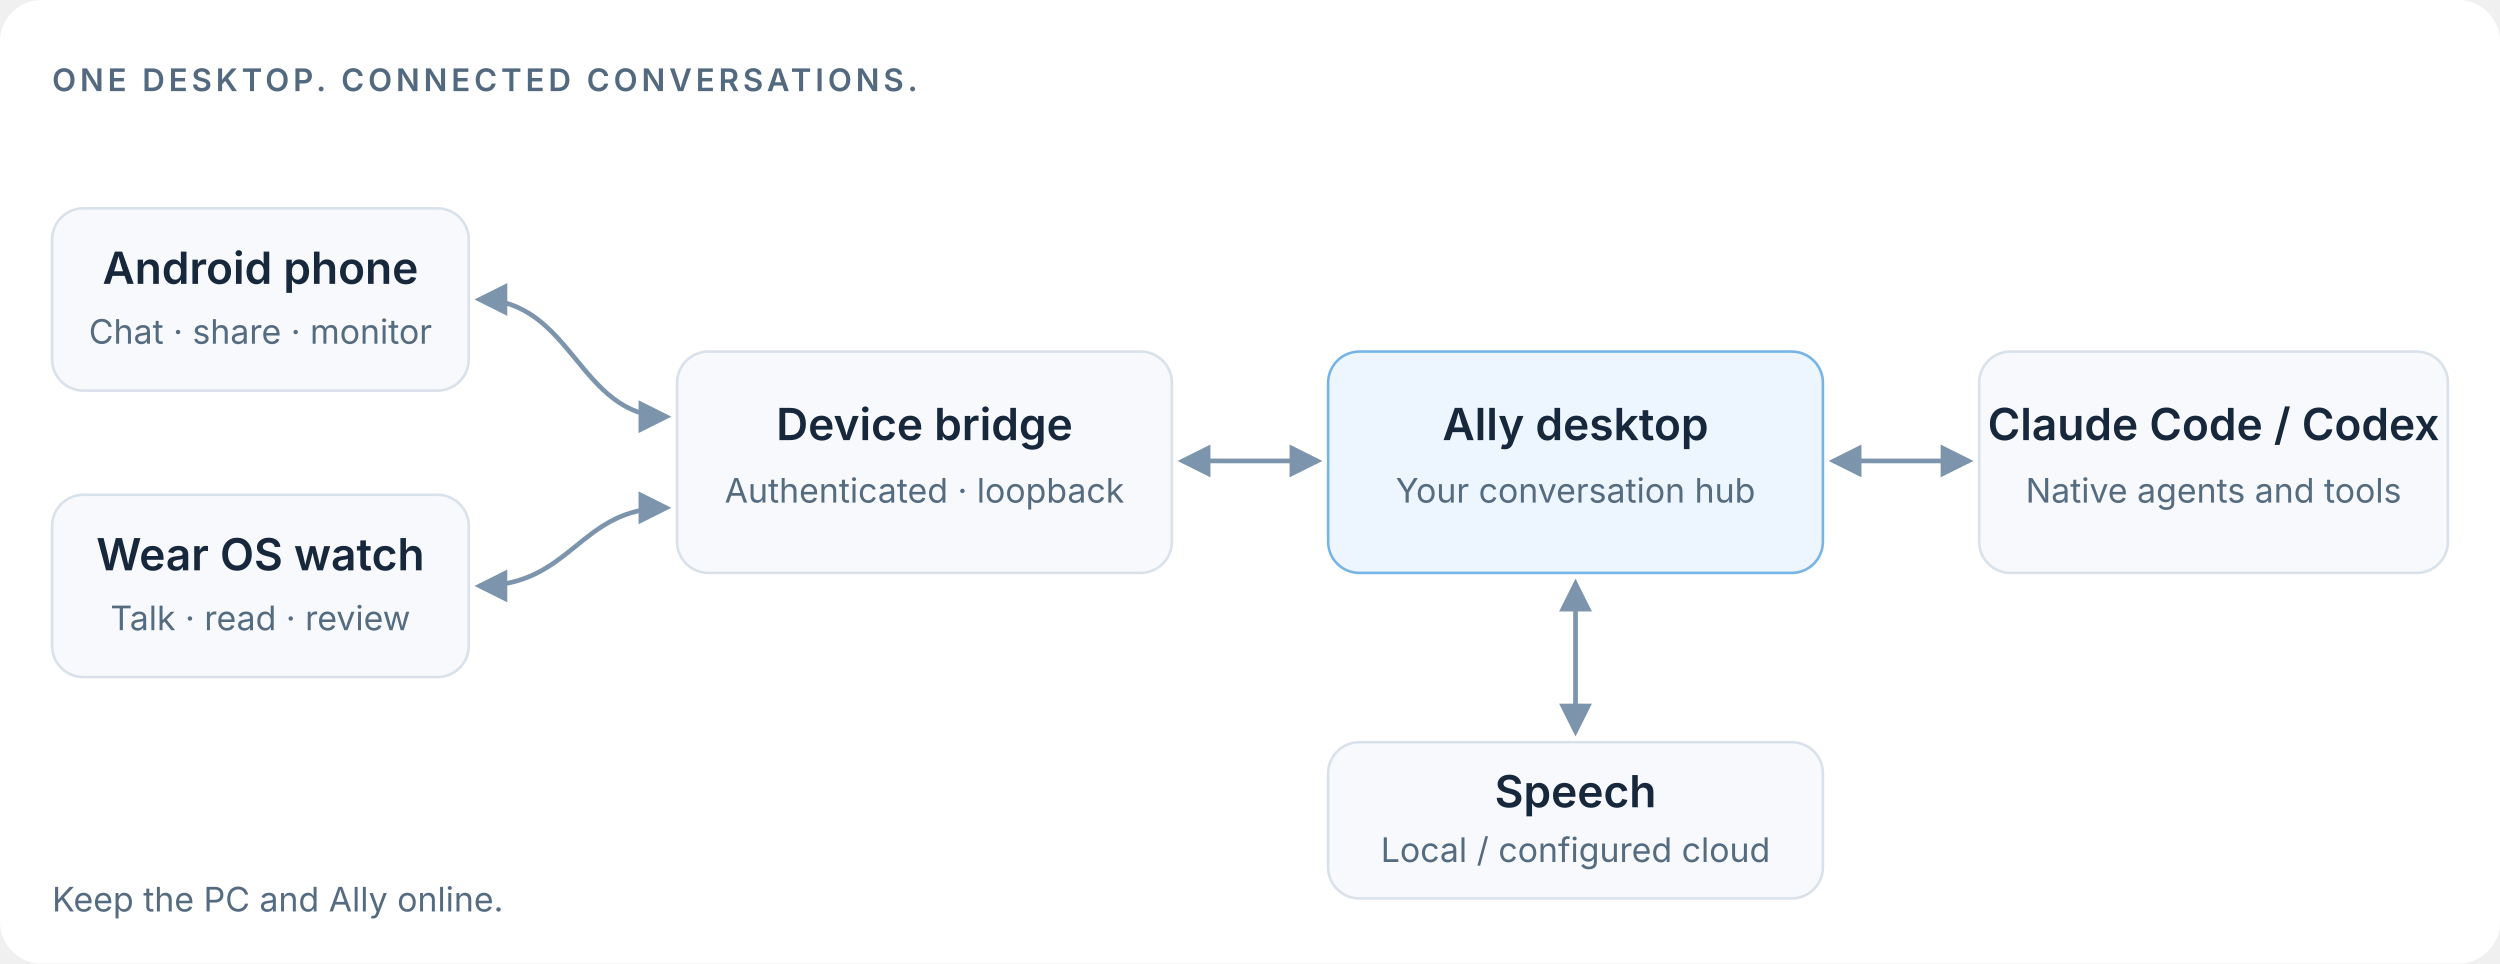
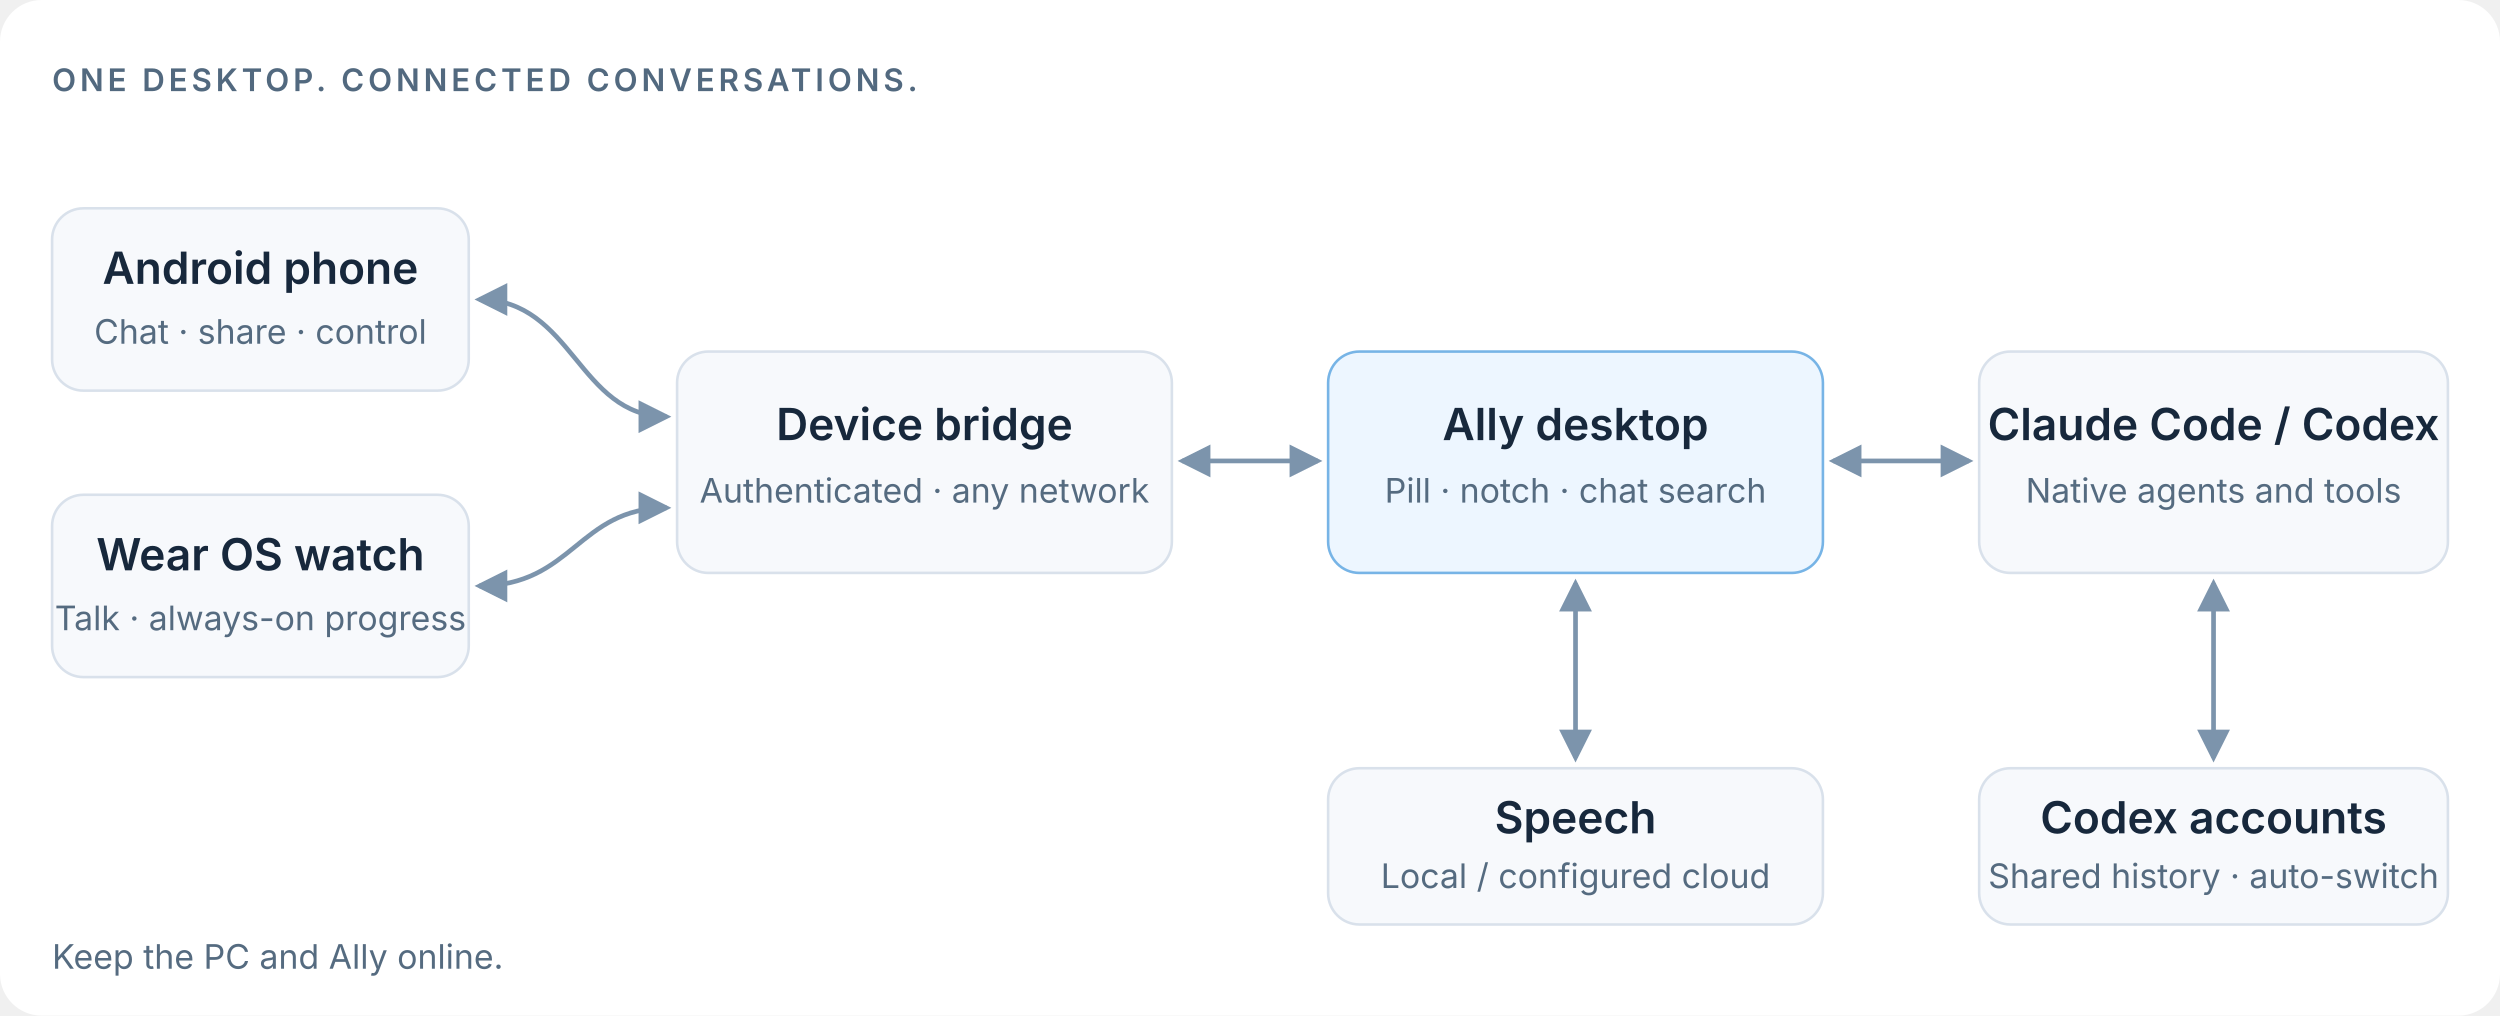
- <svg xmlns="http://www.w3.org/2000/svg" width="960" height="370" viewBox="0 0 960 370" fill="none" role="img" aria-labelledby="title desc">
+ <svg xmlns="http://www.w3.org/2000/svg" width="960" height="390" viewBox="0 0 960 390" fill="none" role="img" aria-labelledby="title desc">
  <style>
    .surface { fill: #ffffff; }
    .card { fill: #f7f9fc; stroke: #d9e1eb; }
    .primary { fill: #edf6ff; stroke: #77b4e6; }
    .label { fill: #17283c; font: 600 17px -apple-system, BlinkMacSystemFont, 'Segoe UI', sans-serif; }
    .detail { fill: #556b80; font: 13px -apple-system, BlinkMacSystemFont, 'Segoe UI', sans-serif; }
    .eyebrow { fill: #52697f; font: 600 12px -apple-system, BlinkMacSystemFont, 'Segoe UI', sans-serif; letter-spacing: 1.5px; }
    .wire { stroke: #7c94ac; stroke-width: 1.8; }
    .arrow { fill: #7c94ac; }
    @media (prefers-color-scheme: dark) {
      .surface { fill: #0d1117; }
      .card { fill: #161f2b; stroke: #34465b; }
      .primary { fill: #122c43; stroke: #4c9cd9; }
      .label { fill: #e5edf5; }
      .detail, .eyebrow { fill: #a4b7cb; }
    }
  </style>
  <defs>
    <marker id="arrow" markerWidth="7" markerHeight="7" refX="6" refY="3.5" orient="auto-start-reverse">
      <path class="arrow" d="M0 0 7 3.5 0 7Z" />
    </marker>
  </defs>
-   <rect class="surface" width="960" height="370" rx="16" />
+   <rect class="surface" width="960" height="390" rx="16" />
  <text class="eyebrow" x="20" y="35">ONE DESKTOP. CONNECTED CONVERSATIONS.</text>
  <g class="wire" marker-start="url(#arrow)" marker-end="url(#arrow)">
    <path d="M184 115C220 115 222 160 256 160" />
    <path d="M184 225C220 225 222 195 256 195" />
    <path d="M454 177H506" />
    <path d="M704 177H756" />
-     <path d="M605 224V281" />
+     <path d="M605 224V291" />
+     <path d="M850 224V291" />
  </g>
  <rect class="card" x="20" y="80" width="160" height="70" rx="12" />
  <text class="label" x="100" y="109" text-anchor="middle">Android phone</text>
-   <text class="detail" x="100" y="132" text-anchor="middle">Chat · share · monitor</text>
+   <text class="detail" x="100" y="132" text-anchor="middle">Chat · share · control</text>
  <rect class="card" x="20" y="190" width="160" height="70" rx="12" />
  <text class="label" x="100" y="219" text-anchor="middle">Wear OS watch</text>
-   <text class="detail" x="100" y="242" text-anchor="middle">Talk · read · review</text>
+   <text class="detail" x="100" y="242" text-anchor="middle">Talk · always-on progress</text>
  <rect class="card" x="260" y="135" width="190" height="85" rx="12" />
  <text class="label" x="355" y="169" text-anchor="middle">Device bridge</text>
-   <text class="detail" x="355" y="193" text-anchor="middle">Authenticated · loopback</text>
+   <text class="detail" x="355" y="193" text-anchor="middle">Authenticated · any network</text>
  <rect class="primary" x="510" y="135" width="190" height="85" rx="12" />
  <text class="label" x="605" y="169" text-anchor="middle">Ally desktop</text>
-   <text class="detail" x="605" y="193" text-anchor="middle">Your conversation hub</text>
+   <text class="detail" x="605" y="193" text-anchor="middle">Pill · notch · chat search</text>
  <rect class="card" x="760" y="135" width="180" height="85" rx="12" />
  <text class="label" x="850" y="169" text-anchor="middle">Claude Code / Codex</text>
  <text class="detail" x="850" y="193" text-anchor="middle">Native agents and tools</text>
-   <rect class="card" x="510" y="285" width="190" height="60" rx="12" />
-   <text class="label" x="605" y="310" text-anchor="middle">Speech</text>
-   <text class="detail" x="605" y="331" text-anchor="middle">Local / configured cloud</text>
-   <text class="detail" x="20" y="350">Keep the PC and Ally online.</text>
+   <rect class="card" x="510" y="295" width="190" height="60" rx="12" />
+   <text class="label" x="605" y="320" text-anchor="middle">Speech</text>
+   <text class="detail" x="605" y="341" text-anchor="middle">Local / configured cloud</text>
+   <rect class="card" x="760" y="295" width="180" height="60" rx="12" />
+   <text class="label" x="850" y="320" text-anchor="middle">Codex accounts</text>
+   <text class="detail" x="850" y="341" text-anchor="middle">Shared history · auto-switch</text>
+   <text class="detail" x="20" y="372">Keep the PC and Ally online.</text>
</svg>
